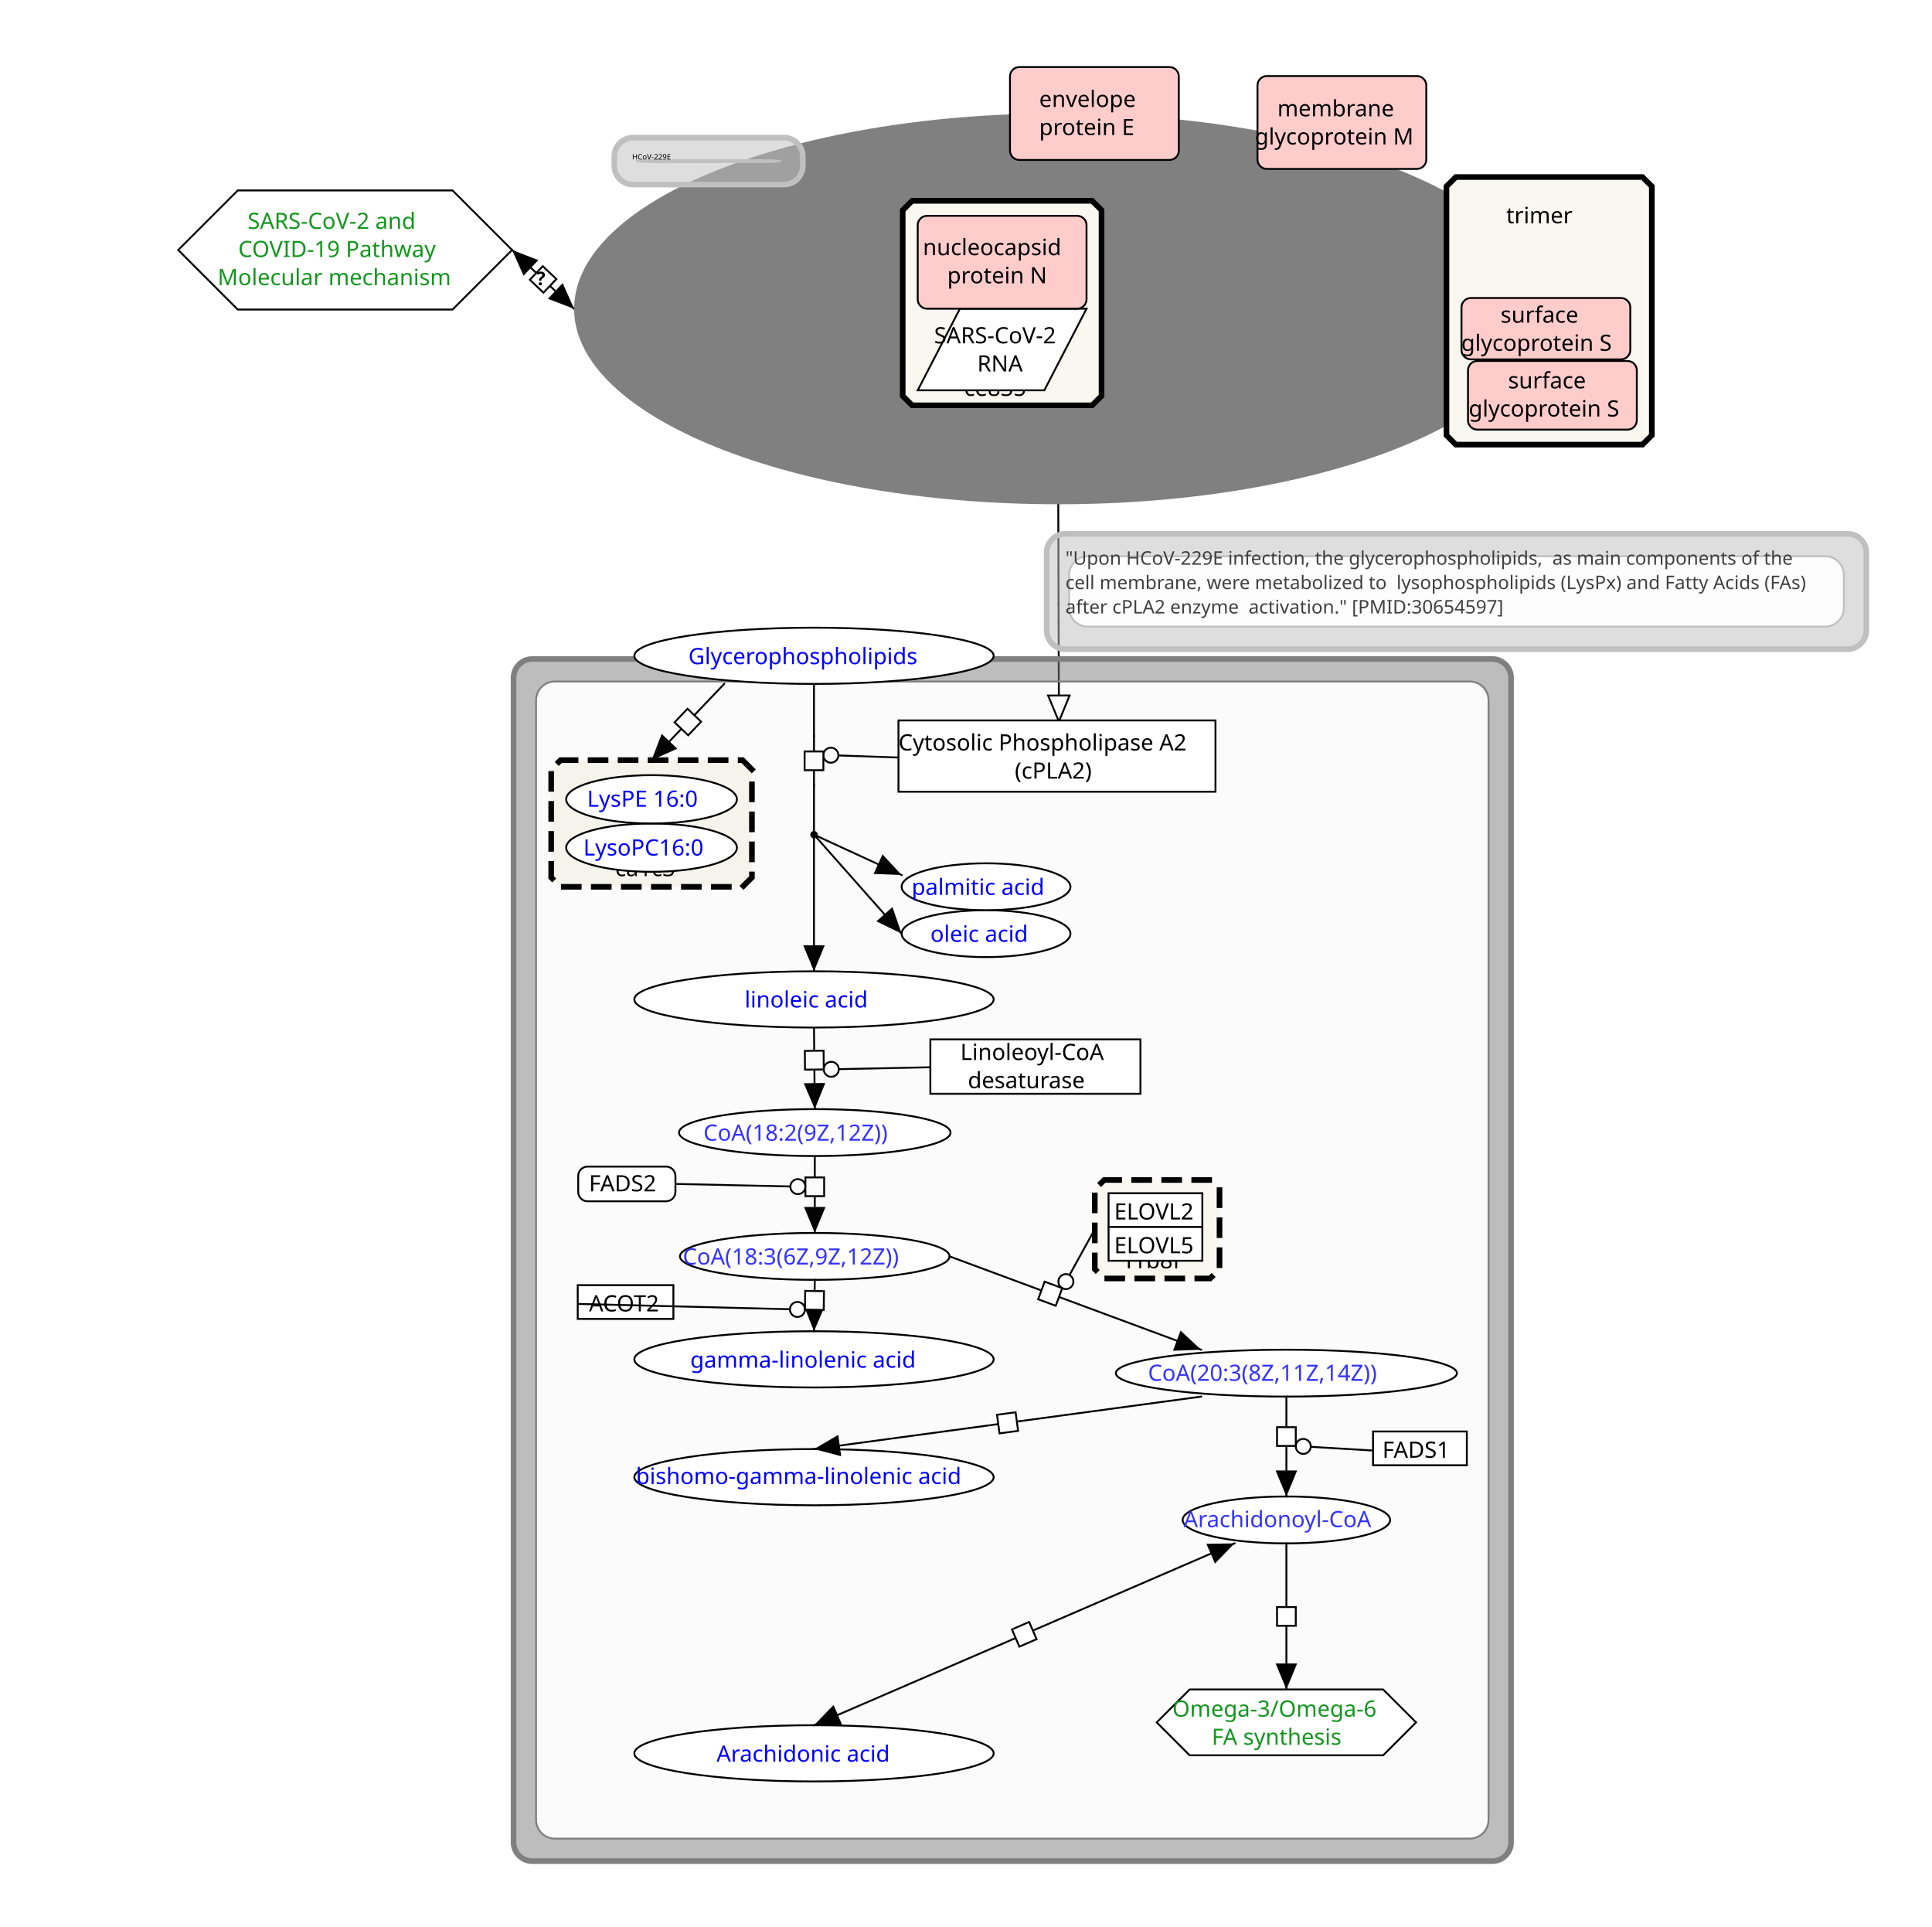
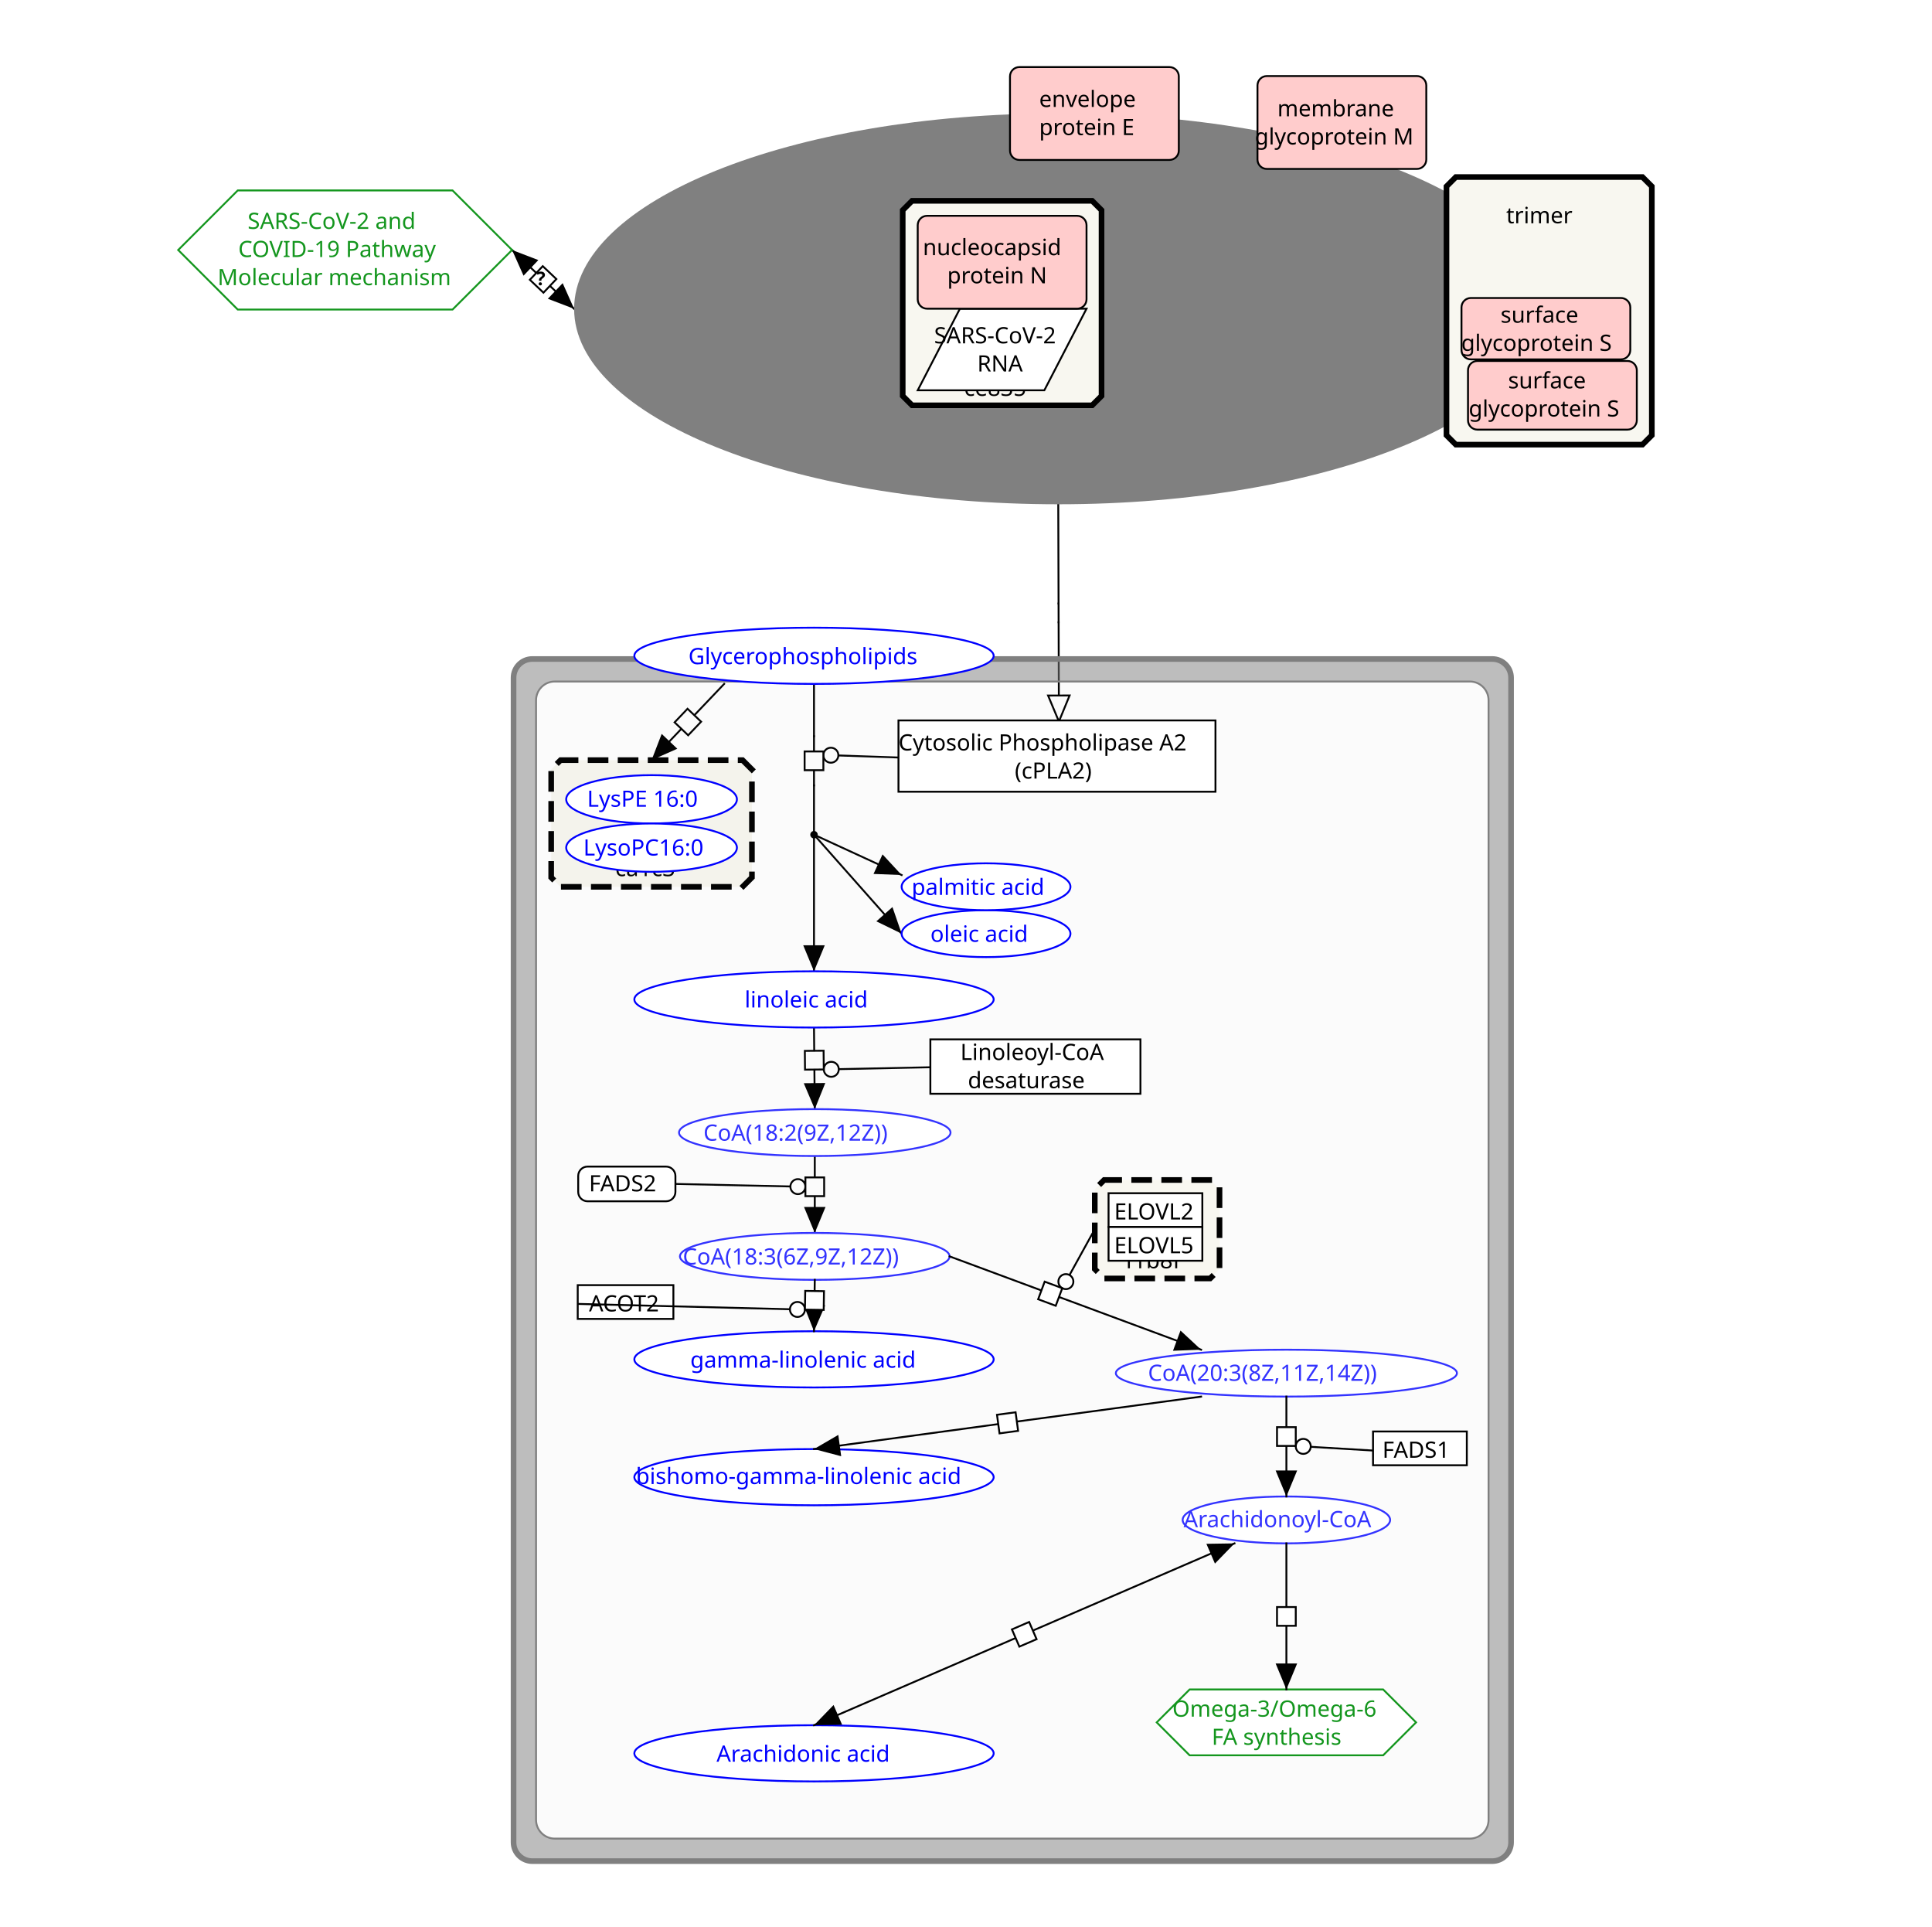
<svg xmlns="http://www.w3.org/2000/svg" fill-opacity="1" color-rendering="auto" color-interpolation="auto" text-rendering="auto" stroke="black" stroke-linecap="square" stroke-miterlimit="10" shape-rendering="auto" stroke-opacity="1" fill="black" stroke-dasharray="none" font-weight="normal" stroke-width="1" viewBox="0 0 1030 1027" font-family="'Dialog'" font-style="normal" stroke-linejoin="miter" font-size="12px" stroke-dashoffset="0" image-rendering="auto">
  <defs id="genericDefs" />
  <g />
  <defs id="genericDefs" />
  <g>
    <g fill="white" text-rendering="geometricPrecision" color-interpolation="linearRGB" color-rendering="optimizeQuality" stroke="white" image-rendering="optimizeQuality">
      <rect x="-1" width="1032" height="1029" y="-1" stroke="none" />
      <path fill="rgb(248,247,240)" d="M298.849 405.164 L395.875 405.164 L400.875 410.164 L400.875 467.69 L395.875 472.69 L298.849 472.69 L293.849 467.69 L293.849 410.164 Z" fill-rule="evenodd" stroke="none" />
    </g>
    <g text-rendering="geometricPrecision" stroke-dasharray="8,8" stroke-width="3" color-interpolation="linearRGB" color-rendering="optimizeQuality" image-rendering="optimizeQuality">
      <path fill="none" d="M298.849 405.164 L395.875 405.164 L400.875 410.164 L400.875 467.69 L395.875 472.69 L298.849 472.69 L293.849 467.69 L293.849 410.164 Z" fill-rule="evenodd" />
      <text x="328" y="467" font-family="sans-serif" stroke-dasharray="none" stroke="none" stroke-width="1" xml:space="preserve">ca1c3</text>
-       <path fill="none" stroke-width="1" stroke-dasharray="none" d="M433.961 547.693 L434.08 560.086" />
-       <path fill="none" stroke-width="1" stroke-dasharray="none" d="M434.176 570.085 L434.378 591.174" />
-       <path stroke-width="1" stroke-dasharray="none" d="M428.505 577.372 L434.378 591.174 L439.985 577.262 Z" stroke="none" />
-       <path fill="none" stroke-width="1" stroke-dasharray="none" d="M496.286 568.855 L439.176 570.037" />
-     </g>
-     <g fill="white" text-rendering="geometricPrecision" color-interpolation="linearRGB" color-rendering="optimizeQuality" stroke="white" image-rendering="optimizeQuality">
+       <path fill="none" stroke-width="1" stroke-dasharray="none" d="M386.066 364.535 L370.163 381.229" />
+       <path fill="none" stroke-width="1" stroke-dasharray="none" d="M363.265 388.47 L347.362 405.164" />
+       <path stroke-width="1" stroke-dasharray="none" d="M352.764 391.171 L347.362 405.164 L361.077 399.089 Z" stroke="none" />
+     </g>
+     <g transform="translate(366.7139,384.8497) rotate(133.6105) translate(-366.7139,-384.8497)" fill="white" text-rendering="geometricPrecision" color-rendering="optimizeQuality" image-rendering="optimizeQuality" color-interpolation="linearRGB" stroke="white">
+       <rect x="361.714" width="10" height="10" y="379.85" stroke="none" />
+       <rect fill="none" x="361.714" width="10" height="10" y="379.85" stroke="black" />
+     </g>
+     <g font-size="10px" text-rendering="geometricPrecision" image-rendering="optimizeQuality" color-rendering="optimizeQuality" font-family="sans-serif" color-interpolation="linearRGB" font-weight="bold">
+       <text x="366" xml:space="preserve" y="388" stroke="none" />
+       <path fill="none" d="M564.185 268.787 L564.346 321.68" />
+       <path fill="none" d="M564.377 331.68 L564.538 384.574" />
+     </g>
+     <g fill="white" text-rendering="geometricPrecision" color-interpolation="linearRGB" color-rendering="optimizeQuality" stroke="white" image-rendering="optimizeQuality">
+       <path d="M564.538 384.574 L558.755 370.733 L570.236 370.698 Z" stroke="none" />
+       <path fill="none" d="M564.538 384.574 L558.755 370.733 L570.236 370.698 Z" stroke="black" />
+       <line y2="321.68" fill="none" x1="564.377" x2="564.346" stroke="black" y1="331.68" />
+       <path fill="none" d="M433.961 547.693 L434.08 560.086" stroke="black" />
+       <path fill="none" d="M434.176 570.085 L434.378 591.174" stroke="black" />
+       <path fill="black" d="M428.505 577.372 L434.378 591.174 L439.985 577.262 Z" stroke="none" />
+       <path fill="none" d="M496.286 568.855 L439.176 570.037" stroke="black" />
      <circle r="4" cx="443.175" cy="569.954" stroke="none" />
      <circle fill="none" r="4" cx="443.175" cy="569.954" stroke="black" />
      <rect x="429.128" width="10" height="10" y="560.086" transform="translate(434.1279,565.0855) rotate(89.4496) translate(-434.1279,-565.0855)" stroke="none" />
      <rect x="429.128" y="560.086" transform="translate(434.1279,565.0855) rotate(89.4496) translate(-434.1279,-565.0855)" fill="none" width="10" height="10" stroke="black" />
    </g>
    <g font-size="10px" text-rendering="geometricPrecision" image-rendering="optimizeQuality" color-rendering="optimizeQuality" font-family="sans-serif" color-interpolation="linearRGB" font-weight="bold">
      <text x="434" xml:space="preserve" y="569" stroke="none" />
+       <path fill="none" d="M273 133.25 L285.913 145.495" />
+       <path d="M287.006 138.62 L273 133.25 L279.106 146.951 Z" stroke="none" />
+       <path fill="none" d="M293.17 152.375 L306.083 164.62" />
+       <path d="M292.077 159.25 L306.083 164.62 L299.977 150.92 Z" stroke="none" />
+       <path fill="none" d="M285.913 145.495 L285.913 145.495" />
+       <path fill="none" d="M293.17 152.375 L293.17 152.375" />
+     </g>
+     <g transform="translate(289.5417,148.9352) rotate(43.4776) translate(-289.5417,-148.9352)" fill="white" text-rendering="geometricPrecision" color-rendering="optimizeQuality" image-rendering="optimizeQuality" color-interpolation="linearRGB" stroke="white">
+       <rect x="284.542" width="10" height="10" y="143.935" stroke="none" />
+       <rect fill="none" x="284.542" width="10" height="10" y="143.935" stroke="black" />
+     </g>
+     <g font-size="10px" text-rendering="geometricPrecision" image-rendering="optimizeQuality" color-rendering="optimizeQuality" font-family="sans-serif" color-interpolation="linearRGB" font-weight="bold">
+       <text x="286" xml:space="preserve" y="152" stroke="none">?</text>
      <path fill="none" d="M433.961 364.535 L433.961 392.405" />
      <path fill="none" d="M433.961 444.897 L433.961 517.719" />
      <path d="M428.221 503.861 L433.961 517.719 L439.701 503.861 Z" stroke="none" />
+       <path fill="none" d="M433.961 444.897 L480.685 497.653" />
+       <path d="M467.2 491.085 L480.685 497.653 L475.794 483.473 Z" stroke="none" />
      <path fill="none" d="M433.961 444.897 L480.685 466.403" />
      <path d="M465.697 465.823 L480.685 466.403 L470.497 455.394 Z" stroke="none" />
-       <path fill="none" d="M433.961 444.897 L480.685 497.653" />
-       <path d="M467.2 491.085 L480.685 497.653 L475.794 483.473 Z" stroke="none" />
      <path fill="none" d="M479.748 403.787 L438.961 402.405" />
    </g>
    <g fill="white" text-rendering="geometricPrecision" color-interpolation="linearRGB" color-rendering="optimizeQuality" stroke="white" image-rendering="optimizeQuality">
      <circle r="4" cx="442.959" cy="402.541" stroke="none" />
      <circle fill="none" r="4" cx="442.959" cy="402.541" stroke="black" />
      <path fill="none" d="M433.961 444.897 L433.961 418.651" stroke="black" />
      <circle fill="black" r="1.5" cx="433.961" cy="444.897" stroke="none" />
      <circle fill="none" r="1.5" cx="433.961" cy="444.897" stroke="black" />
      <text fill="black" x="434" xml:space="preserve" y="449" stroke="none" />
      <path fill="none" d="M433.961 392.405 L433.961 400.528" stroke="black" />
      <path fill="none" d="M433.961 410.528 L433.961 418.651" stroke="black" />
      <rect x="428.961" width="10" height="10" y="400.528" transform="translate(433.9608,405.528) rotate(90) translate(-433.9608,-405.528)" stroke="none" />
      <rect x="428.961" y="400.528" transform="translate(433.9608,405.528) rotate(90) translate(-433.9608,-405.528)" fill="none" width="10" height="10" stroke="black" />
    </g>
    <g font-size="10px" text-rendering="geometricPrecision" image-rendering="optimizeQuality" color-rendering="optimizeQuality" font-family="sans-serif" color-interpolation="linearRGB" font-weight="bold">
      <text x="433" xml:space="preserve" y="409" stroke="none" />
      <path fill="none" d="M434.378 616.174 L434.378 627.574" />
      <path fill="none" d="M434.378 637.574 L434.378 657.174" />
      <path d="M428.638 643.316 L434.378 657.174 L440.119 643.316 Z" stroke="none" />
      <path fill="none" d="M360.085 631.053 L429.378 632.574" />
    </g>
    <g fill="white" text-rendering="geometricPrecision" color-interpolation="linearRGB" color-rendering="optimizeQuality" stroke="white" image-rendering="optimizeQuality">
      <circle r="4" cx="425.38" cy="632.487" stroke="none" />
      <circle fill="none" r="4" cx="425.38" cy="632.487" stroke="black" />
      <rect x="429.379" width="10" height="10" y="627.574" transform="translate(434.3786,632.5745) rotate(90) translate(-434.3786,-632.5745)" stroke="none" />
      <rect x="429.379" y="627.574" transform="translate(434.3786,632.5745) rotate(90) translate(-434.3786,-632.5745)" fill="none" width="10" height="10" stroke="black" />
    </g>
    <g font-size="10px" text-rendering="geometricPrecision" image-rendering="optimizeQuality" color-rendering="optimizeQuality" font-family="sans-serif" color-interpolation="linearRGB" font-weight="bold">
      <text x="434" xml:space="preserve" y="636" stroke="none" />
-       <path fill="none" d="M564.185 268.787 L564.346 321.68" />
-       <path fill="none" d="M564.377 331.68 L564.538 384.574" />
-     </g>
-     <g fill="white" text-rendering="geometricPrecision" color-interpolation="linearRGB" color-rendering="optimizeQuality" stroke="white" image-rendering="optimizeQuality">
-       <path d="M564.538 384.574 L558.755 370.733 L570.236 370.698 Z" stroke="none" />
-       <path fill="none" d="M564.538 384.574 L558.755 370.733 L570.236 370.698 Z" stroke="black" />
-       <line y2="321.68" fill="none" x1="564.377" x2="564.346" stroke="black" y1="331.68" />
-       <path fill="none" d="M273 133.25 L285.913 145.495" stroke="black" />
-       <path fill="black" d="M287.006 138.62 L273 133.25 L279.106 146.951 Z" stroke="none" />
-       <path fill="none" d="M293.17 152.375 L306.083 164.62" stroke="black" />
-       <path fill="black" d="M292.077 159.25 L306.083 164.62 L299.977 150.92 Z" stroke="none" />
-       <path fill="none" d="M285.913 145.495 L285.913 145.495" stroke="black" />
-       <path fill="none" d="M293.17 152.375 L293.17 152.375" stroke="black" />
-       <rect x="284.542" width="10" height="10" y="143.935" transform="translate(289.5417,148.9352) rotate(43.4776) translate(-289.5417,-148.9352)" stroke="none" />
-       <rect x="284.542" y="143.935" transform="translate(289.5417,148.9352) rotate(43.4776) translate(-289.5417,-148.9352)" fill="none" width="10" height="10" stroke="black" />
-     </g>
-     <g font-size="10px" text-rendering="geometricPrecision" image-rendering="optimizeQuality" color-rendering="optimizeQuality" font-family="sans-serif" color-interpolation="linearRGB" font-weight="bold">
-       <text x="286" xml:space="preserve" y="152" stroke="none">?</text>
-       <path fill="none" d="M386.066 364.535 L370.163 381.229" />
-       <path fill="none" d="M363.265 388.47 L347.362 405.164" />
-       <path d="M352.764 391.171 L347.362 405.164 L361.077 399.089 Z" stroke="none" />
-     </g>
-     <g transform="translate(366.7139,384.8497) rotate(133.6105) translate(-366.7139,-384.8497)" fill="white" text-rendering="geometricPrecision" color-rendering="optimizeQuality" image-rendering="optimizeQuality" color-interpolation="linearRGB" stroke="white">
-       <rect x="361.714" width="10" height="10" y="379.85" stroke="none" />
-       <rect fill="none" x="361.714" width="10" height="10" y="379.85" stroke="black" />
-     </g>
-     <g font-size="10px" text-rendering="geometricPrecision" image-rendering="optimizeQuality" color-rendering="optimizeQuality" font-family="sans-serif" color-interpolation="linearRGB" font-weight="bold">
-       <text x="366" xml:space="preserve" y="388" stroke="none" />
    </g>
    <g fill-opacity="0.031" fill="rgb(128,128,128)" text-rendering="geometricPrecision" color-rendering="optimizeQuality" image-rendering="optimizeQuality" stroke="rgb(128,128,128)" color-interpolation="linearRGB" stroke-opacity="0.031">
      <rect x="273.789" y="351.255" width="531.8" rx="10" ry="10" height="640.745" stroke="none" />
    </g>
    <g fill="gray" text-rendering="geometricPrecision" color-rendering="optimizeQuality" image-rendering="optimizeQuality" stroke="gray" color-interpolation="linearRGB" stroke-width="3">
      <rect x="273.789" y="351.255" fill="none" width="531.8" rx="10" ry="10" height="640.745" />
      <rect x="285.789" y="363.255" fill="none" width="507.8" rx="10" ry="10" height="616.745" stroke-width="1" />
    </g>
    <g fill-opacity="0.498" fill="rgb(128,128,128)" text-rendering="geometricPrecision" color-rendering="optimizeQuality" image-rendering="optimizeQuality" stroke="rgb(128,128,128)" color-interpolation="linearRGB" stroke-opacity="0.498">
      <path d="M783.589 363.255 C789.112 363.255 793.589 367.733 793.589 373.255 L793.589 970 C793.589 975.523 789.112 980 783.589 980 L295.789 980 C290.266 980 285.789 975.523 285.789 970 L285.789 373.255 C285.789 367.733 290.266 363.255 295.789 363.255 ZM283.789 351.255 C278.266 351.255 273.789 355.733 273.789 361.255 L273.789 982 C273.789 987.523 278.266 992 283.789 992 L795.589 992 C801.112 992 805.589 987.523 805.589 982 L805.589 361.255 C805.589 355.733 801.112 351.255 795.589 351.255 Z" stroke="none" />
    </g>
    <g fill="silver" text-rendering="geometricPrecision" color-rendering="optimizeQuality" image-rendering="optimizeQuality" font-family="sans-serif" stroke="silver" color-interpolation="linearRGB">
      <text x="273" xml:space="preserve" y="358" stroke="none"> </text>
-       <ellipse rx="45.513" fill="white" ry="12.882" cx="347.362" cy="451.809" stroke="none" />
-       <ellipse rx="45.513" fill="none" ry="12.882" cx="347.362" cy="451.809" stroke="black" />
-       <text fill="blue" x="311" xml:space="preserve" y="456" stroke="none">LysoPC16:0</text>
-       <ellipse rx="95.79" fill="white" ry="14.987" cx="433.961" cy="934.549" stroke="none" />
-       <ellipse rx="95.79" fill="none" ry="14.987" cx="433.961" cy="934.549" stroke="black" />
-       <text fill="blue" x="382" xml:space="preserve" y="939" stroke="none">Arachidonic acid</text>
-       <path fill="white" d="M616.679 918.055 L634.225 900.509 L737.393 900.509 L754.939 918.055 L737.393 935.601 L634.225 935.601 Z" fill-rule="evenodd" stroke="none" />
-       <path fill="none" d="M616.679 918.055 L634.225 900.509 L737.393 900.509 L754.939 918.055 L737.393 935.601 L634.225 935.601 Z" fill-rule="evenodd" stroke="black" />
-       <text fill="rgb(20,150,30)" x="625" xml:space="preserve" y="915" stroke="none">Omega-3/Omega-6 </text>
-       <text fill="rgb(20,150,30)" x="646" xml:space="preserve" y="930" stroke="none">FA synthesis</text>
-       <ellipse rx="95.79" fill="white" ry="14.987" cx="433.961" cy="532.706" stroke="none" />
-       <ellipse rx="95.79" fill="none" ry="14.987" cx="433.961" cy="532.706" stroke="black" />
-       <text fill="blue" x="397" xml:space="preserve" y="537" stroke="none">linoleic acid</text>
      <path fill="white" d="M95 133.25 L126.75 101.5 L241.25 101.5 L273 133.25 L241.25 165 L126.75 165 Z" fill-rule="evenodd" stroke="none" />
-       <path fill="none" d="M95 133.25 L126.75 101.5 L241.25 101.5 L273 133.25 L241.25 165 L126.75 165 Z" fill-rule="evenodd" stroke="black" />
+       <path fill="none" d="M95 133.25 L126.75 101.5 L241.25 101.5 L273 133.25 L241.25 165 L126.75 165 Z" fill-rule="evenodd" stroke="rgb(20,150,30)" />
      <text fill="rgb(20,150,30)" x="132" xml:space="preserve" y="122" stroke="none">SARS-CoV-2 and </text>
      <text fill="rgb(20,150,30)" x="127" xml:space="preserve" y="137" stroke="none">COVID-19 Pathway</text>
      <text fill="rgb(20,150,30)" x="116" xml:space="preserve" y="152" stroke="none">Molecular mechanism</text>
+       <ellipse rx="95.79" fill="white" ry="14.987" cx="433.961" cy="349.548" stroke="none" />
+       <ellipse rx="95.79" fill="none" ry="14.987" cx="433.961" cy="349.548" stroke="blue" />
+       <text fill="blue" x="367" xml:space="preserve" y="354" stroke="none">Glycerophospholipids</text>
+       <rect fill="white" x="479" width="169" height="38" y="384" stroke="none" />
+       <rect fill="none" x="479" width="169" height="38" y="384" stroke="black" />
+       <text fill="black" x="479" xml:space="preserve" y="400" stroke="none">Cytosolic Phospholipase A2</text>
+       <text fill="black" x="541" xml:space="preserve" y="415" stroke="none">(cPLA2)</text>
      <rect x="308.256" y="621.803" fill="white" width="51.829" rx="5" ry="5" height="18.5" stroke="none" />
      <rect x="308.256" y="621.803" fill="none" width="51.829" rx="5" ry="5" height="18.5" stroke="black" />
      <text fill="black" x="314" xml:space="preserve" y="635" stroke="none">FADS2</text>
-       <ellipse rx="45.513" fill="white" ry="12.882" cx="347.362" cy="426.046" stroke="none" />
-       <ellipse rx="45.513" fill="none" ry="12.882" cx="347.362" cy="426.046" stroke="black" />
-       <text fill="blue" x="313" xml:space="preserve" y="430" stroke="none">LysPE 16:0</text>
-       <ellipse rx="45" fill="white" ry="12.5" cx="525.685" cy="497.653" stroke="none" />
-       <ellipse rx="45" fill="none" ry="12.5" cx="525.685" cy="497.653" stroke="black" />
-       <text fill="blue" x="496" xml:space="preserve" y="502" stroke="none">oleic acid</text>
      <rect fill="white" x="496" width="112" height="29" y="554" stroke="none" />
      <rect fill="none" x="496" width="112" height="29" y="554" stroke="black" />
      <text fill="black" x="512" xml:space="preserve" y="565" stroke="none">Linoleoyl-CoA</text>
      <text fill="black" x="516" xml:space="preserve" y="580" stroke="none">desaturase</text>
+       <ellipse rx="45.513" fill="white" ry="12.882" cx="347.362" cy="426.046" stroke="none" />
+       <ellipse rx="45.513" fill="none" ry="12.882" cx="347.362" cy="426.046" stroke="blue" />
+       <text fill="blue" x="313" xml:space="preserve" y="430" stroke="none">LysPE 16:0</text>
+       <ellipse rx="95.79" fill="white" ry="14.987" cx="433.961" cy="934.549" stroke="none" />
+       <ellipse rx="95.79" fill="none" ry="14.987" cx="433.961" cy="934.549" stroke="blue" />
+       <text fill="blue" x="382" xml:space="preserve" y="939" stroke="none">Arachidonic acid</text>
+       <path fill="white" d="M616.679 918.055 L634.225 900.509 L737.393 900.509 L754.939 918.055 L737.393 935.601 L634.225 935.601 Z" fill-rule="evenodd" stroke="none" />
+       <path fill="none" d="M616.679 918.055 L634.225 900.509 L737.393 900.509 L754.939 918.055 L737.393 935.601 L634.225 935.601 Z" fill-rule="evenodd" stroke="rgb(20,150,30)" />
+       <text fill="rgb(20,150,30)" x="625" xml:space="preserve" y="915" stroke="none">Omega-3/Omega-6 </text>
+       <text fill="rgb(20,150,30)" x="646" xml:space="preserve" y="930" stroke="none">FA synthesis</text>
+       <ellipse rx="95.79" fill="white" ry="14.987" cx="433.961" cy="532.706" stroke="none" />
+       <ellipse rx="95.79" fill="none" ry="14.987" cx="433.961" cy="532.706" stroke="blue" />
+       <text fill="blue" x="397" xml:space="preserve" y="537" stroke="none">linoleic acid</text>
+       <ellipse rx="45" fill="white" ry="12.5" cx="525.685" cy="497.653" stroke="none" />
+       <ellipse rx="45" fill="none" ry="12.5" cx="525.685" cy="497.653" stroke="blue" />
+       <text fill="blue" x="496" xml:space="preserve" y="502" stroke="none">oleic acid</text>
+       <ellipse rx="45.513" fill="white" ry="12.882" cx="347.362" cy="451.809" stroke="none" />
+       <ellipse rx="45.513" fill="none" ry="12.882" cx="347.362" cy="451.809" stroke="blue" />
+       <text fill="blue" x="311" xml:space="preserve" y="456" stroke="none">LysoPC16:0</text>
+       <ellipse rx="95.79" fill="white" ry="14.987" cx="433.961" cy="787.353" stroke="none" />
+       <ellipse rx="95.79" fill="none" ry="14.987" cx="433.961" cy="787.353" stroke="blue" />
+       <text fill="blue" x="339" xml:space="preserve" y="791" stroke="none">bishomo-gamma-linolenic acid</text>
      <ellipse rx="45" fill="white" ry="12.5" cx="525.685" cy="472.653" stroke="none" />
-       <ellipse rx="45" fill="none" ry="12.5" cx="525.685" cy="472.653" stroke="black" />
+       <ellipse rx="45" fill="none" ry="12.5" cx="525.685" cy="472.653" stroke="blue" />
      <text fill="blue" x="486" xml:space="preserve" y="477" stroke="none">palmitic acid</text>
-       <rect fill="white" x="479" width="169" height="38" y="384" stroke="none" />
-       <rect fill="none" x="479" width="169" height="38" y="384" stroke="black" />
-       <text fill="black" x="479" xml:space="preserve" y="400" stroke="none">Cytosolic Phospholipase A2</text>
-       <text fill="black" x="541" xml:space="preserve" y="415" stroke="none">(cPLA2)</text>
-       <ellipse rx="95.79" fill="white" ry="14.987" cx="433.961" cy="787.353" stroke="none" />
-       <ellipse rx="95.79" fill="none" ry="14.987" cx="433.961" cy="787.353" stroke="black" />
-       <text fill="blue" x="339" xml:space="preserve" y="791" stroke="none">bishomo-gamma-linolenic acid</text>
-       <ellipse rx="95.79" fill="white" ry="14.987" cx="433.961" cy="349.548" stroke="none" />
-       <ellipse rx="95.79" fill="none" ry="14.987" cx="433.961" cy="349.548" stroke="black" />
-       <text fill="blue" x="367" xml:space="preserve" y="354" stroke="none">Glycerophospholipids</text>
      <ellipse rx="95.79" fill="white" ry="14.987" cx="433.961" cy="724.553" stroke="none" />
-       <ellipse rx="95.79" fill="none" ry="14.987" cx="433.961" cy="724.553" stroke="black" />
+       <ellipse rx="95.79" fill="none" ry="14.987" cx="433.961" cy="724.553" stroke="blue" />
      <text fill="blue" x="368" xml:space="preserve" y="729" stroke="none">gamma-linolenic acid</text>
      <ellipse rx="258.102" fill="gray" ry="104.167" cx="564.185" cy="164.62" stroke="none" />
      <text x="562" xml:space="preserve" y="169" stroke="none"> </text>
      <path fill="rgb(248,247,240)" d="M776.157 94.352 L875.63 94.352 L880.63 99.352 L880.63 232 L875.63 237 L776.157 237 L771.157 232 L771.157 99.352 Z" fill-rule="evenodd" stroke="none" />
    </g>
    <g text-rendering="geometricPrecision" stroke-width="3" color-interpolation="linearRGB" color-rendering="optimizeQuality" image-rendering="optimizeQuality">
      <path fill="none" d="M776.157 94.352 L875.63 94.352 L880.63 99.352 L880.63 232 L875.63 237 L776.157 237 L771.157 232 L771.157 99.352 Z" fill-rule="evenodd" />
      <text x="803" xml:space="preserve" stroke-width="1" y="119" font-family="sans-serif" stroke="none">trimer</text>
      <rect x="779.157" y="158.833" fill="rgb(255,204,204)" width="90" rx="5" ry="5" height="32.713" stroke="none" stroke-width="1" />
      <rect x="779.157" y="158.833" fill="none" width="90" rx="5" ry="5" height="32.713" stroke-width="1" />
      <text x="800" xml:space="preserve" stroke-width="1" y="172" font-family="sans-serif" stroke="none">surface</text>
      <text x="779" xml:space="preserve" stroke-width="1" y="187" font-family="sans-serif" stroke="none">glycoprotein S</text>
      <rect x="782.63" y="192.398" fill="rgb(255,204,204)" width="90" rx="5" ry="5" height="36.602" stroke="none" stroke-width="1" />
      <rect x="782.63" y="192.398" fill="none" width="90" rx="5" ry="5" height="36.602" stroke-width="1" />
      <text x="804" xml:space="preserve" stroke-width="1" y="207" font-family="sans-serif" stroke="none">surface</text>
      <text x="783" xml:space="preserve" stroke-width="1" y="222" font-family="sans-serif" stroke="none">glycoprotein S</text>
      <rect x="670.398" y="40.537" fill="rgb(255,204,204)" width="90" rx="5" ry="5" height="49.5" stroke="none" stroke-width="1" />
      <rect x="670.398" y="40.537" fill="none" width="90" rx="5" ry="5" height="49.5" stroke-width="1" />
      <text x="681" xml:space="preserve" stroke-width="1" y="62" font-family="sans-serif" stroke="none">membrane</text>
      <text x="669" xml:space="preserve" stroke-width="1" y="77" font-family="sans-serif" stroke="none">glycoprotein M</text>
      <path fill="rgb(248,247,240)" d="M486.259 107.037 L582.259 107.037 L587.259 112.037 L587.259 211.037 L582.259 216.037 L486.259 216.037 L481.259 211.037 L481.259 112.037 Z" stroke-width="1" fill-rule="evenodd" stroke="none" />
      <path fill="none" d="M486.259 107.037 L582.259 107.037 L587.259 112.037 L587.259 211.037 L582.259 216.037 L486.259 216.037 L481.259 211.037 L481.259 112.037 Z" fill-rule="evenodd" />
      <text x="514" xml:space="preserve" stroke-width="1" y="211" font-family="sans-serif" stroke="none">ce835</text>
      <path fill="white" d="M511.759 164.537 L579.259 164.537 L556.759 208.037 L489.259 208.037 Z" stroke-width="1" fill-rule="evenodd" stroke="none" />
      <path fill="none" stroke-width="1" d="M511.759 164.537 L579.259 164.537 L556.759 208.037 L489.259 208.037 Z" fill-rule="evenodd" />
      <text x="498" xml:space="preserve" stroke-width="1" y="183" font-family="sans-serif" stroke="none">SARS-CoV-2</text>
      <text x="521" xml:space="preserve" stroke-width="1" y="198" font-family="sans-serif" stroke="none">RNA</text>
      <rect x="489.259" y="115.037" fill="rgb(255,204,204)" width="90" rx="5" ry="5" height="49.5" stroke="none" stroke-width="1" />
      <rect x="489.259" y="115.037" fill="none" width="90" rx="5" ry="5" height="49.5" stroke-width="1" />
      <text x="492" xml:space="preserve" stroke-width="1" y="136" font-family="sans-serif" stroke="none">nucleocapsid</text>
      <text x="505" xml:space="preserve" stroke-width="1" y="151" font-family="sans-serif" stroke="none">protein N</text>
      <rect x="538.454" y="35.75" fill="rgb(255,204,204)" width="90" rx="5" ry="5" height="49.5" stroke="none" stroke-width="1" />
      <rect x="538.454" y="35.75" fill="none" width="90" rx="5" ry="5" height="49.5" stroke-width="1" />
      <text x="554" xml:space="preserve" stroke-width="1" y="57" font-family="sans-serif" stroke="none">envelope</text>
      <text x="554" xml:space="preserve" stroke-width="1" y="72" font-family="sans-serif" stroke="none">protein E</text>
      <ellipse fill="white" rx="72.379" cx="434.379" ry="12.5" cy="603.674" stroke="none" stroke-width="1" />
-       <ellipse rx="72.379" fill="none" ry="12.5" stroke-width="1" cx="434.379" cy="603.674" />
+       <ellipse fill="none" rx="72.379" cx="434.379" ry="12.5" cy="603.674" stroke="rgb(51,51,255)" stroke-width="1" />
    </g>
    <g fill="rgb(51,51,255)" text-rendering="geometricPrecision" color-rendering="optimizeQuality" image-rendering="optimizeQuality" font-family="sans-serif" stroke="rgb(51,51,255)" color-interpolation="linearRGB">
      <text x="375" xml:space="preserve" y="608" stroke="none">CoA(18:2(9Z,12Z))</text>
      <ellipse rx="71.879" fill="white" ry="12.5" cx="434.379" cy="669.674" stroke="none" />
-       <ellipse rx="71.879" fill="none" ry="12.5" cx="434.379" cy="669.674" stroke="black" />
+       <ellipse rx="71.879" fill="none" ry="12.5" cx="434.379" cy="669.674" />
      <text x="364" xml:space="preserve" y="674" stroke="none">CoA(18:3(6Z,9Z,12Z))</text>
      <rect fill="white" x="308" width="51" height="18" y="685" stroke="none" />
      <rect fill="none" x="308" width="51" height="18" y="685" stroke="black" />
      <text fill="black" x="314" xml:space="preserve" y="699" stroke="none">ACOT2</text>
      <path fill="none" d="M434.378 682.174 L434.288 688.132" stroke="black" />
      <path fill="none" d="M434.135 698.13 L433.961 709.566" stroke="black" />
      <path fill="black" d="M428.433 695.622 L433.961 709.566 L439.912 695.797 Z" stroke="none" />
      <path fill="none" d="M308.256 695.007 L429.136 698.054" stroke="black" />
      <circle fill="white" r="4" cx="425.137" cy="697.953" stroke="none" />
      <circle fill="none" r="4" cx="425.137" cy="697.953" stroke="black" />
      <path fill="none" d="M434.288 688.132 L434.288 688.132" stroke="black" />
      <path fill="none" d="M434.135 698.13 L434.135 698.13" stroke="black" />
      <rect x="429.212" y="688.131" transform="translate(434.2115,693.1311) rotate(90.8737) translate(-434.2115,-693.1311)" fill="white" width="10" height="10" stroke="none" />
      <rect x="429.212" y="688.131" transform="translate(434.2115,693.1311) rotate(90.8737) translate(-434.2115,-693.1311)" fill="none" width="10" height="10" stroke="black" />
    </g>
    <g font-size="10px" text-rendering="geometricPrecision" image-rendering="optimizeQuality" color-rendering="optimizeQuality" font-family="sans-serif" color-interpolation="linearRGB" font-weight="bold">
      <text x="434" xml:space="preserve" y="697" stroke="none" />
    </g>
    <g fill="white" text-rendering="geometricPrecision" color-interpolation="linearRGB" color-rendering="optimizeQuality" stroke="white" image-rendering="optimizeQuality">
      <ellipse rx="90.931" ry="12.5" cx="685.809" cy="731.907" stroke="none" />
-       <ellipse rx="90.931" fill="none" ry="12.5" cx="685.809" cy="731.907" stroke="black" />
+       <ellipse rx="90.931" fill="none" ry="12.5" cx="685.809" cy="731.907" stroke="rgb(51,51,255)" />
      <text fill="rgb(51,51,255)" x="612" xml:space="preserve" y="736" font-family="sans-serif" stroke="none">CoA(20:3(8Z,11Z,14Z))</text>
      <path fill="rgb(248,247,240)" d="M588.657 628.936 L645.157 628.936 L650.157 633.936 L650.157 676.436 L645.157 681.436 L588.657 681.436 L583.657 676.436 L583.657 633.936 Z" fill-rule="evenodd" stroke="none" />
    </g>
    <g text-rendering="geometricPrecision" stroke-dasharray="8,8" stroke-width="3" color-interpolation="linearRGB" color-rendering="optimizeQuality" image-rendering="optimizeQuality">
      <path fill="none" d="M588.657 628.936 L645.157 628.936 L650.157 633.936 L650.157 676.436 L645.157 681.436 L588.657 681.436 L583.657 676.436 L583.657 633.936 Z" fill-rule="evenodd" />
      <text x="600" y="676" font-family="sans-serif" stroke-dasharray="none" stroke="none" stroke-width="1" xml:space="preserve">f1b8f</text>
      <path fill="none" stroke-width="1" stroke-dasharray="none" d="M506.257 669.674 L555.204 687.829" />
      <path fill="none" stroke-width="1" stroke-dasharray="none" d="M564.58 691.306 L640.344 719.407" />
      <path stroke-width="1" stroke-dasharray="none" d="M625.354 719.969 L640.344 719.407 L629.347 709.205 Z" stroke="none" />
      <path fill="none" stroke-width="1" stroke-dasharray="none" d="M583.657 655.186 L566.318 686.618" />
    </g>
    <g fill="white" text-rendering="geometricPrecision" color-interpolation="linearRGB" color-rendering="optimizeQuality" stroke="white" image-rendering="optimizeQuality">
      <circle r="4" cx="568.25" cy="683.116" stroke="none" />
      <circle fill="none" r="4" cx="568.25" cy="683.116" stroke="black" />
      <path fill="none" d="M555.204 687.829 L555.204 687.829" stroke="black" />
      <path fill="none" d="M564.58 691.306 L564.58 691.306" stroke="black" />
      <rect x="554.892" width="10" height="10" y="684.567" transform="translate(559.8918,689.5673) rotate(20.3496) translate(-559.8918,-689.5673)" stroke="none" />
      <rect x="554.892" y="684.567" transform="translate(559.8918,689.5673) rotate(20.3496) translate(-559.8918,-689.5673)" fill="none" width="10" height="10" stroke="black" />
    </g>
    <g font-size="10px" text-rendering="geometricPrecision" image-rendering="optimizeQuality" color-rendering="optimizeQuality" font-family="sans-serif" color-interpolation="linearRGB" font-weight="bold">
      <text x="559" xml:space="preserve" y="693" stroke="none" />
      <path fill="none" d="M640.344 744.407 L542.107 757.715" />
      <path fill="none" d="M532.197 759.058 L433.961 772.366" />
      <path d="M446.923 764.818 L433.961 772.366 L448.464 776.194 Z" stroke="none" />
      <path fill="none" d="M542.107 757.715 L542.107 757.715" />
      <path fill="none" d="M532.197 759.058 L532.197 759.058" />
    </g>
    <g transform="translate(537.1523,758.3864) rotate(172.2848) translate(-537.1523,-758.3864)" fill="white" text-rendering="geometricPrecision" color-rendering="optimizeQuality" image-rendering="optimizeQuality" color-interpolation="linearRGB" stroke="white">
      <rect x="532.152" width="10" height="10" y="753.386" stroke="none" />
      <rect fill="none" x="532.152" width="10" height="10" y="753.386" stroke="black" />
    </g>
    <g font-size="10px" text-rendering="geometricPrecision" image-rendering="optimizeQuality" color-rendering="optimizeQuality" font-family="sans-serif" color-interpolation="linearRGB" font-weight="bold">
      <text x="537" xml:space="preserve" y="762" stroke="none" />
    </g>
    <g fill="white" text-rendering="geometricPrecision" color-interpolation="linearRGB" color-rendering="optimizeQuality" stroke="white" image-rendering="optimizeQuality">
      <rect x="591" width="50" height="18" y="636" stroke="none" />
      <rect fill="none" x="591" width="50" height="18" y="636" stroke="black" />
      <text fill="black" x="594" xml:space="preserve" y="650" font-family="sans-serif" stroke="none">ELOVL2</text>
      <rect x="591" width="50" height="18" y="654" stroke="none" />
      <rect fill="none" x="591" width="50" height="18" y="654" stroke="black" />
      <text fill="black" x="594" xml:space="preserve" y="668" font-family="sans-serif" stroke="none">ELOVL5</text>
      <ellipse rx="55.31" ry="12.5" cx="685.809" cy="810.145" stroke="none" />
-       <ellipse rx="55.31" fill="none" ry="12.5" cx="685.809" cy="810.145" stroke="black" />
+       <ellipse rx="55.31" fill="none" ry="12.5" cx="685.809" cy="810.145" stroke="rgb(51,51,255)" />
      <text fill="rgb(51,51,255)" x="631" xml:space="preserve" y="814" font-family="sans-serif" stroke="none">Arachidonoyl-CoA</text>
      <path fill="none" d="M685.809 744.407 L685.809 760.702" stroke="black" />
      <path fill="none" d="M685.809 770.702 L685.809 797.645" stroke="black" />
      <path fill="black" d="M680.069 783.787 L685.809 797.645 L691.55 783.787 Z" stroke="none" />
      <path fill="none" d="M732.446 773.185 L690.809 770.702" stroke="black" />
      <circle r="4" cx="694.802" cy="770.94" stroke="none" />
      <circle fill="none" r="4" cx="694.802" cy="770.94" stroke="black" />
      <rect x="680.809" width="10" height="10" y="760.702" transform="translate(685.8093,765.702) rotate(90) translate(-685.8093,-765.702)" stroke="none" />
      <rect x="680.809" y="760.702" transform="translate(685.8093,765.702) rotate(90) translate(-685.8093,-765.702)" fill="none" width="10" height="10" stroke="black" />
    </g>
    <g font-size="10px" text-rendering="geometricPrecision" image-rendering="optimizeQuality" color-rendering="optimizeQuality" font-family="sans-serif" color-interpolation="linearRGB" font-weight="bold">
      <text x="685" xml:space="preserve" y="769" stroke="none" />
      <path fill="none" d="M658.154 822.645 L550.647 869.12" />
      <path d="M647.712 833.413 L658.154 822.645 L643.156 822.875 Z" stroke="none" />
      <path fill="none" d="M541.468 873.088 L433.961 919.562" />
      <path d="M444.404 908.794 L433.961 919.562 L448.959 919.332 Z" stroke="none" />
    </g>
    <g transform="translate(546.0576,871.1038) rotate(156.6215) translate(-546.0576,-871.1038)" fill="white" text-rendering="geometricPrecision" color-rendering="optimizeQuality" image-rendering="optimizeQuality" color-interpolation="linearRGB" stroke="white">
      <rect x="541.058" width="10" height="10" y="866.104" stroke="none" />
      <rect fill="none" x="541.058" width="10" height="10" y="866.104" stroke="black" />
    </g>
    <g font-size="10px" text-rendering="geometricPrecision" image-rendering="optimizeQuality" color-rendering="optimizeQuality" font-family="sans-serif" color-interpolation="linearRGB" font-weight="bold">
      <text x="546" xml:space="preserve" y="875" stroke="none" />
    </g>
    <g fill="white" text-rendering="geometricPrecision" color-interpolation="linearRGB" color-rendering="optimizeQuality" stroke="white" image-rendering="optimizeQuality">
      <rect x="732" width="50" height="18" y="763" stroke="none" />
      <rect fill="none" x="732" width="50" height="18" y="763" stroke="black" />
      <text fill="black" x="737" xml:space="preserve" y="777" font-family="sans-serif" stroke="none">FADS1</text>
      <path fill="none" d="M685.809 822.645 L685.809 856.577" stroke="black" />
      <path fill="none" d="M685.809 866.577 L685.809 900.509" stroke="black" />
      <path fill="black" d="M680.069 886.651 L685.809 900.509 L691.55 886.651 Z" stroke="none" />
      <rect x="680.809" width="10" height="10" y="856.577" transform="translate(685.8093,861.5773) rotate(90) translate(-685.8093,-861.5773)" stroke="none" />
      <rect x="680.809" y="856.577" transform="translate(685.8093,861.5773) rotate(90) translate(-685.8093,-861.5773)" fill="none" width="10" height="10" stroke="black" />
    </g>
    <g font-size="10px" text-rendering="geometricPrecision" image-rendering="optimizeQuality" color-rendering="optimizeQuality" font-family="sans-serif" color-interpolation="linearRGB" font-weight="bold">
      <text x="685" xml:space="preserve" y="865" stroke="none" />
    </g>
-     <g fill-opacity="0.031" fill="rgb(192,192,192)" text-rendering="geometricPrecision" color-rendering="optimizeQuality" image-rendering="optimizeQuality" stroke="rgb(192,192,192)" color-interpolation="linearRGB" stroke-opacity="0.031">
-       <rect x="558" y="284.5" width="437" rx="10" ry="10" height="61.5" stroke="none" />
-     </g>
-     <g fill="silver" text-rendering="geometricPrecision" color-rendering="optimizeQuality" image-rendering="optimizeQuality" stroke="silver" color-interpolation="linearRGB" stroke-width="3">
-       <rect x="558" y="284.5" fill="none" width="437" rx="10" ry="10" height="61.5" />
-       <rect x="570" y="296.5" fill="none" width="413" rx="10" ry="10" height="37.5" stroke-width="1" />
-     </g>
-     <g fill-opacity="0.498" fill="rgb(192,192,192)" text-rendering="geometricPrecision" color-rendering="optimizeQuality" image-rendering="optimizeQuality" stroke="rgb(192,192,192)" color-interpolation="linearRGB" stroke-opacity="0.498">
-       <path d="M973 296.5 C978.523 296.5 983 300.977 983 306.5 L983 324 C983 329.523 978.523 334 973 334 L580 334 C574.477 334 570 329.523 570 324 L570 306.5 C570 300.977 574.477 296.5 580 296.5 ZM568 284.5 C562.477 284.5 558 288.977 558 294.5 L558 336 C558 341.523 562.477 346 568 346 L985 346 C990.523 346 995 341.523 995 336 L995 294.5 C995 288.977 990.523 284.5 985 284.5 Z" stroke="none" />
-     </g>
-     <g font-size="10px" fill="rgb(64,64,64)" text-rendering="geometricPrecision" image-rendering="optimizeQuality" color-rendering="optimizeQuality" font-family="sans-serif" stroke="rgb(64,64,64)" color-interpolation="linearRGB">
-       <text x="568" xml:space="preserve" y="301" stroke="none">"Upon HCoV-229E infection, the glycerophospholipids,  as main components of the </text>
-       <text x="568" xml:space="preserve" y="314" stroke="none">cell membrane, were metabolized to  lysophospholipids (LysPx) and Fatty Acids (FAs) </text>
-       <text x="568" xml:space="preserve" y="327" stroke="none">after cPLA2 enzyme  activation." [PMID:30654597]</text>
-     </g>
-     <g fill-opacity="0.031" fill="rgb(192,192,192)" text-rendering="geometricPrecision" color-rendering="optimizeQuality" image-rendering="optimizeQuality" stroke="rgb(192,192,192)" color-interpolation="linearRGB" stroke-opacity="0.031">
-       <rect x="327.481" y="73.37" width="100.519" rx="10" ry="10" height="25" stroke="none" />
-     </g>
-     <g fill="silver" text-rendering="geometricPrecision" color-rendering="optimizeQuality" image-rendering="optimizeQuality" stroke="silver" color-interpolation="linearRGB" stroke-width="3">
-       <rect x="327.481" y="73.37" fill="none" width="100.519" rx="10" ry="10" height="25" />
-       <rect x="339.481" y="85.37" fill="none" width="76.519" rx="10" ry="10" height="1" stroke-width="1" />
-     </g>
-     <g fill-opacity="0.498" fill="rgb(192,192,192)" text-rendering="geometricPrecision" color-rendering="optimizeQuality" image-rendering="optimizeQuality" stroke="rgb(192,192,192)" color-interpolation="linearRGB" stroke-opacity="0.498">
-       <path d="M406 85.37 C411.523 85.37 416 85.594 416 85.87 C416 86.147 411.523 86.37 406 86.37 L349.481 86.37 C343.959 86.37 339.481 86.147 339.481 85.87 C339.481 85.594 343.959 85.37 349.481 85.37 ZM337.481 73.37 C331.959 73.37 327.481 77.847 327.481 83.37 L327.481 88.37 C327.481 93.893 331.959 98.37 337.481 98.37 L418 98.37 C423.523 98.37 428 93.893 428 88.37 L428 83.37 C428 77.847 423.523 73.37 418 73.37 Z" stroke="none" />
-     </g>
-     <g text-rendering="geometricPrecision" font-size="4px" font-family="sans-serif" color-interpolation="linearRGB" color-rendering="optimizeQuality" image-rendering="optimizeQuality">
-       <text x="337" xml:space="preserve" y="85" stroke="none">HCoV-229E</text>
-     </g>
  </g>
</svg>
